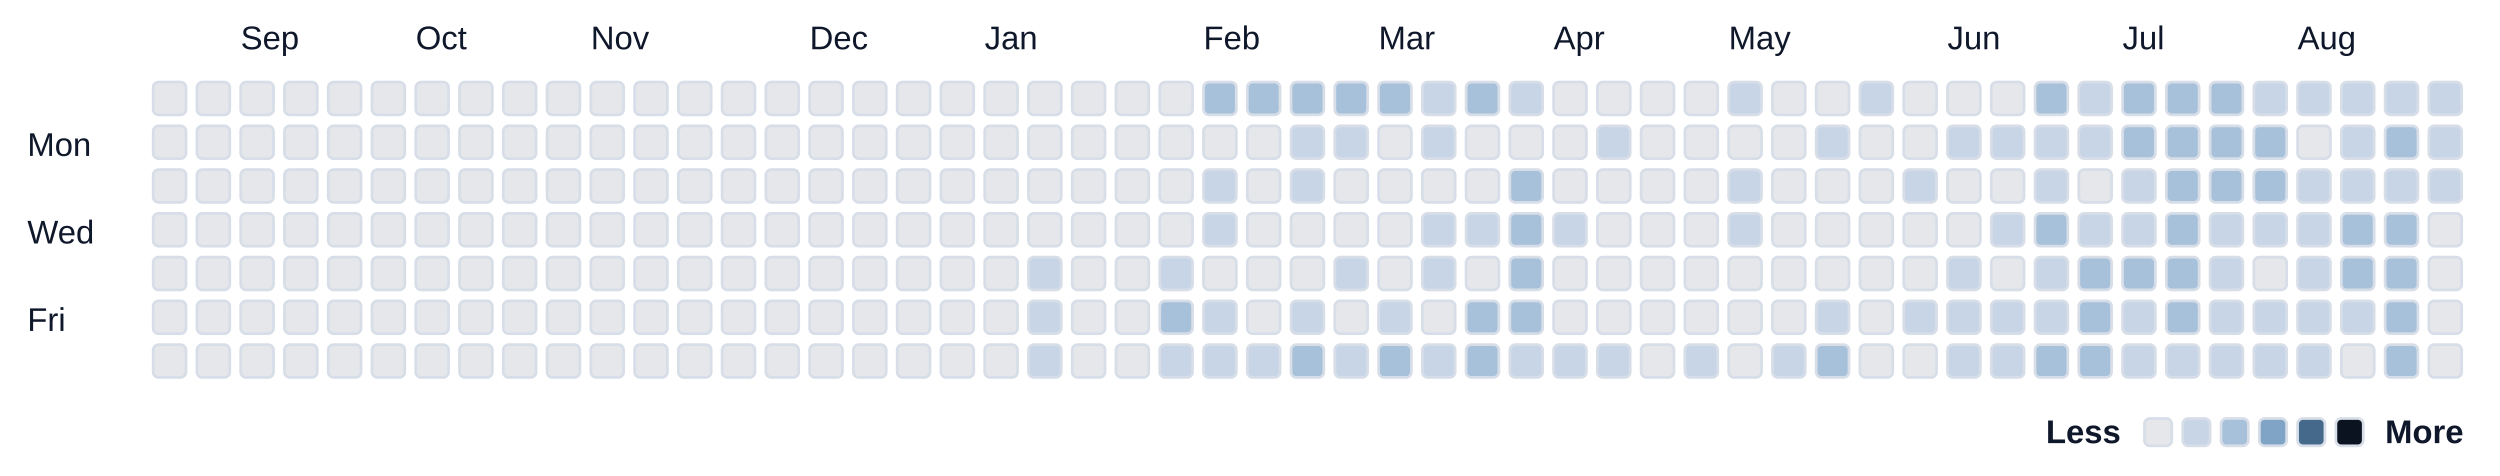
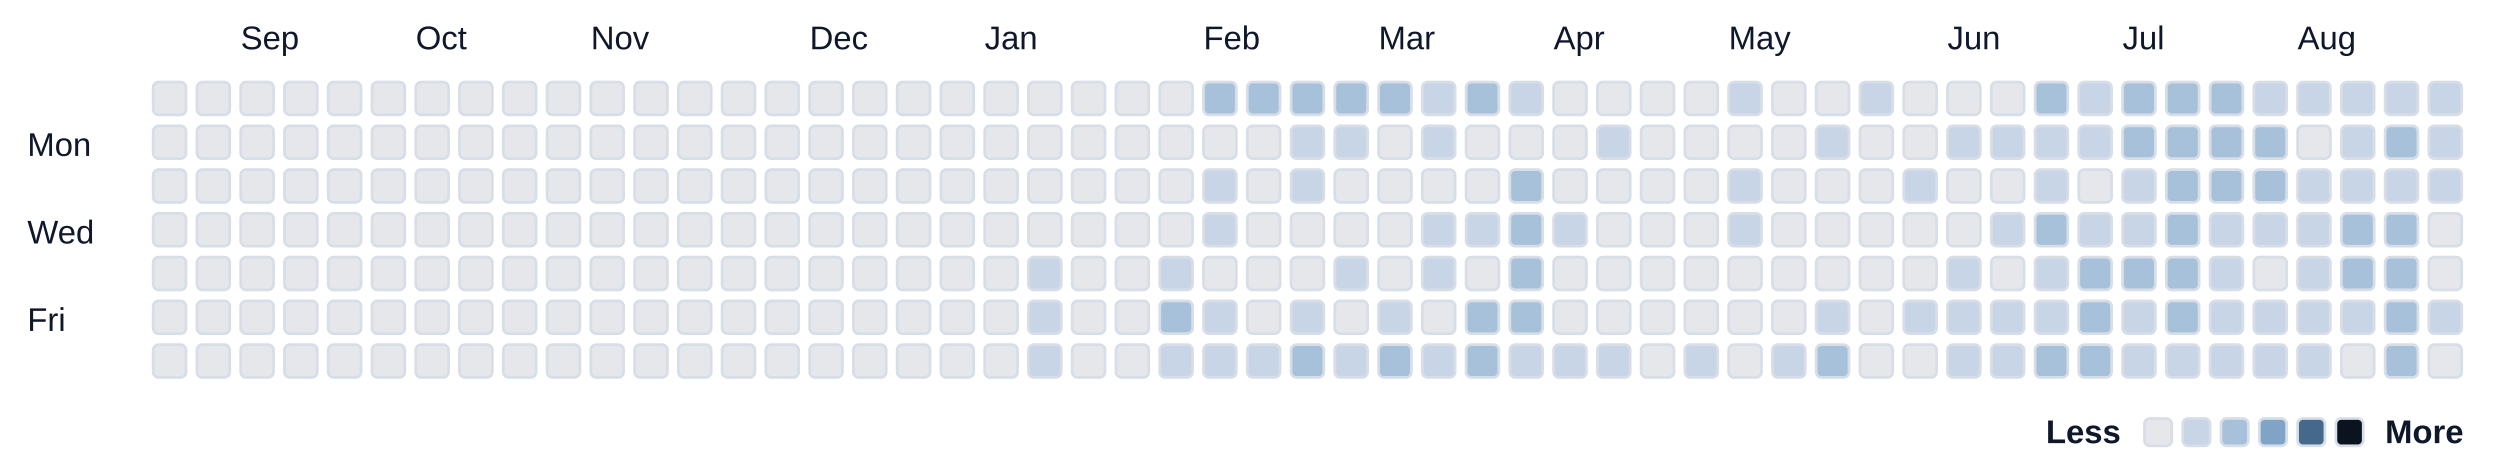
<svg xmlns="http://www.w3.org/2000/svg" baseProfile="tiny" height="174" version="1.2" width="914">
  <defs />
  <text fill="#0F172A" font-family="Segoe UI, Arial, sans-serif" font-size="12px" x="88" y="18">Sep</text>
  <text fill="#0F172A" font-family="Segoe UI, Arial, sans-serif" font-size="12px" x="152" y="18">Oct</text>
  <text fill="#0F172A" font-family="Segoe UI, Arial, sans-serif" font-size="12px" x="216" y="18">Nov</text>
  <text fill="#0F172A" font-family="Segoe UI, Arial, sans-serif" font-size="12px" x="296" y="18">Dec</text>
  <text fill="#0F172A" font-family="Segoe UI, Arial, sans-serif" font-size="12px" x="360" y="18">Jan</text>
  <text fill="#0F172A" font-family="Segoe UI, Arial, sans-serif" font-size="12px" x="440" y="18">Feb</text>
  <text fill="#0F172A" font-family="Segoe UI, Arial, sans-serif" font-size="12px" x="504" y="18">Mar</text>
  <text fill="#0F172A" font-family="Segoe UI, Arial, sans-serif" font-size="12px" x="568" y="18">Apr</text>
  <text fill="#0F172A" font-family="Segoe UI, Arial, sans-serif" font-size="12px" x="632" y="18">May</text>
  <text fill="#0F172A" font-family="Segoe UI, Arial, sans-serif" font-size="12px" x="712" y="18">Jun</text>
  <text fill="#0F172A" font-family="Segoe UI, Arial, sans-serif" font-size="12px" x="776" y="18">Jul</text>
  <text fill="#0F172A" font-family="Segoe UI, Arial, sans-serif" font-size="12px" x="840" y="18">Aug</text>
  <text fill="#0F172A" font-family="Segoe UI, Arial, sans-serif" font-size="12px" x="10" y="57">Mon</text>
  <text fill="#0F172A" font-family="Segoe UI, Arial, sans-serif" font-size="12px" x="10" y="89">Wed</text>
  <text fill="#0F172A" font-family="Segoe UI, Arial, sans-serif" font-size="12px" x="10" y="121">Fri</text>
  <rect fill="#E5E7EB" height="12" rx="2" ry="2" stroke="#D7DEE8" stroke-width="1" width="12" x="56" y="30" />
  <rect fill="#E5E7EB" height="12" rx="2" ry="2" stroke="#D7DEE8" stroke-width="1" width="12" x="56" y="46" />
  <rect fill="#E5E7EB" height="12" rx="2" ry="2" stroke="#D7DEE8" stroke-width="1" width="12" x="56" y="62" />
  <rect fill="#E5E7EB" height="12" rx="2" ry="2" stroke="#D7DEE8" stroke-width="1" width="12" x="56" y="78" />
  <rect fill="#E5E7EB" height="12" rx="2" ry="2" stroke="#D7DEE8" stroke-width="1" width="12" x="56" y="94" />
  <rect fill="#E5E7EB" height="12" rx="2" ry="2" stroke="#D7DEE8" stroke-width="1" width="12" x="56" y="110" />
  <rect fill="#E5E7EB" height="12" rx="2" ry="2" stroke="#D7DEE8" stroke-width="1" width="12" x="56" y="126" />
  <rect fill="#E5E7EB" height="12" rx="2" ry="2" stroke="#D7DEE8" stroke-width="1" width="12" x="72" y="30" />
  <rect fill="#E5E7EB" height="12" rx="2" ry="2" stroke="#D7DEE8" stroke-width="1" width="12" x="72" y="46" />
  <rect fill="#E5E7EB" height="12" rx="2" ry="2" stroke="#D7DEE8" stroke-width="1" width="12" x="72" y="62" />
  <rect fill="#E5E7EB" height="12" rx="2" ry="2" stroke="#D7DEE8" stroke-width="1" width="12" x="72" y="78" />
  <rect fill="#E5E7EB" height="12" rx="2" ry="2" stroke="#D7DEE8" stroke-width="1" width="12" x="72" y="94" />
  <rect fill="#E5E7EB" height="12" rx="2" ry="2" stroke="#D7DEE8" stroke-width="1" width="12" x="72" y="110" />
  <rect fill="#E5E7EB" height="12" rx="2" ry="2" stroke="#D7DEE8" stroke-width="1" width="12" x="72" y="126" />
  <rect fill="#E5E7EB" height="12" rx="2" ry="2" stroke="#D7DEE8" stroke-width="1" width="12" x="88" y="30" />
  <rect fill="#E5E7EB" height="12" rx="2" ry="2" stroke="#D7DEE8" stroke-width="1" width="12" x="88" y="46" />
  <rect fill="#E5E7EB" height="12" rx="2" ry="2" stroke="#D7DEE8" stroke-width="1" width="12" x="88" y="62" />
  <rect fill="#E5E7EB" height="12" rx="2" ry="2" stroke="#D7DEE8" stroke-width="1" width="12" x="88" y="78" />
  <rect fill="#E5E7EB" height="12" rx="2" ry="2" stroke="#D7DEE8" stroke-width="1" width="12" x="88" y="94" />
  <rect fill="#E5E7EB" height="12" rx="2" ry="2" stroke="#D7DEE8" stroke-width="1" width="12" x="88" y="110" />
  <rect fill="#E5E7EB" height="12" rx="2" ry="2" stroke="#D7DEE8" stroke-width="1" width="12" x="88" y="126" />
  <rect fill="#E5E7EB" height="12" rx="2" ry="2" stroke="#D7DEE8" stroke-width="1" width="12" x="104" y="30" />
  <rect fill="#E5E7EB" height="12" rx="2" ry="2" stroke="#D7DEE8" stroke-width="1" width="12" x="104" y="46" />
  <rect fill="#E5E7EB" height="12" rx="2" ry="2" stroke="#D7DEE8" stroke-width="1" width="12" x="104" y="62" />
  <rect fill="#E5E7EB" height="12" rx="2" ry="2" stroke="#D7DEE8" stroke-width="1" width="12" x="104" y="78" />
  <rect fill="#E5E7EB" height="12" rx="2" ry="2" stroke="#D7DEE8" stroke-width="1" width="12" x="104" y="94" />
  <rect fill="#E5E7EB" height="12" rx="2" ry="2" stroke="#D7DEE8" stroke-width="1" width="12" x="104" y="110" />
  <rect fill="#E5E7EB" height="12" rx="2" ry="2" stroke="#D7DEE8" stroke-width="1" width="12" x="104" y="126" />
  <rect fill="#E5E7EB" height="12" rx="2" ry="2" stroke="#D7DEE8" stroke-width="1" width="12" x="120" y="30" />
  <rect fill="#E5E7EB" height="12" rx="2" ry="2" stroke="#D7DEE8" stroke-width="1" width="12" x="120" y="46" />
  <rect fill="#E5E7EB" height="12" rx="2" ry="2" stroke="#D7DEE8" stroke-width="1" width="12" x="120" y="62" />
  <rect fill="#E5E7EB" height="12" rx="2" ry="2" stroke="#D7DEE8" stroke-width="1" width="12" x="120" y="78" />
  <rect fill="#E5E7EB" height="12" rx="2" ry="2" stroke="#D7DEE8" stroke-width="1" width="12" x="120" y="94" />
  <rect fill="#E5E7EB" height="12" rx="2" ry="2" stroke="#D7DEE8" stroke-width="1" width="12" x="120" y="110" />
  <rect fill="#E5E7EB" height="12" rx="2" ry="2" stroke="#D7DEE8" stroke-width="1" width="12" x="120" y="126" />
  <rect fill="#E5E7EB" height="12" rx="2" ry="2" stroke="#D7DEE8" stroke-width="1" width="12" x="136" y="30" />
  <rect fill="#E5E7EB" height="12" rx="2" ry="2" stroke="#D7DEE8" stroke-width="1" width="12" x="136" y="46" />
  <rect fill="#E5E7EB" height="12" rx="2" ry="2" stroke="#D7DEE8" stroke-width="1" width="12" x="136" y="62" />
  <rect fill="#E5E7EB" height="12" rx="2" ry="2" stroke="#D7DEE8" stroke-width="1" width="12" x="136" y="78" />
  <rect fill="#E5E7EB" height="12" rx="2" ry="2" stroke="#D7DEE8" stroke-width="1" width="12" x="136" y="94" />
  <rect fill="#E5E7EB" height="12" rx="2" ry="2" stroke="#D7DEE8" stroke-width="1" width="12" x="136" y="110" />
  <rect fill="#E5E7EB" height="12" rx="2" ry="2" stroke="#D7DEE8" stroke-width="1" width="12" x="136" y="126" />
  <rect fill="#E5E7EB" height="12" rx="2" ry="2" stroke="#D7DEE8" stroke-width="1" width="12" x="152" y="30" />
  <rect fill="#E5E7EB" height="12" rx="2" ry="2" stroke="#D7DEE8" stroke-width="1" width="12" x="152" y="46" />
  <rect fill="#E5E7EB" height="12" rx="2" ry="2" stroke="#D7DEE8" stroke-width="1" width="12" x="152" y="62" />
  <rect fill="#E5E7EB" height="12" rx="2" ry="2" stroke="#D7DEE8" stroke-width="1" width="12" x="152" y="78" />
  <rect fill="#E5E7EB" height="12" rx="2" ry="2" stroke="#D7DEE8" stroke-width="1" width="12" x="152" y="94" />
  <rect fill="#E5E7EB" height="12" rx="2" ry="2" stroke="#D7DEE8" stroke-width="1" width="12" x="152" y="110" />
  <rect fill="#E5E7EB" height="12" rx="2" ry="2" stroke="#D7DEE8" stroke-width="1" width="12" x="152" y="126" />
  <rect fill="#E5E7EB" height="12" rx="2" ry="2" stroke="#D7DEE8" stroke-width="1" width="12" x="168" y="30" />
  <rect fill="#E5E7EB" height="12" rx="2" ry="2" stroke="#D7DEE8" stroke-width="1" width="12" x="168" y="46" />
  <rect fill="#E5E7EB" height="12" rx="2" ry="2" stroke="#D7DEE8" stroke-width="1" width="12" x="168" y="62" />
  <rect fill="#E5E7EB" height="12" rx="2" ry="2" stroke="#D7DEE8" stroke-width="1" width="12" x="168" y="78" />
  <rect fill="#E5E7EB" height="12" rx="2" ry="2" stroke="#D7DEE8" stroke-width="1" width="12" x="168" y="94" />
  <rect fill="#E5E7EB" height="12" rx="2" ry="2" stroke="#D7DEE8" stroke-width="1" width="12" x="168" y="110" />
  <rect fill="#E5E7EB" height="12" rx="2" ry="2" stroke="#D7DEE8" stroke-width="1" width="12" x="168" y="126" />
  <rect fill="#E5E7EB" height="12" rx="2" ry="2" stroke="#D7DEE8" stroke-width="1" width="12" x="184" y="30" />
  <rect fill="#E5E7EB" height="12" rx="2" ry="2" stroke="#D7DEE8" stroke-width="1" width="12" x="184" y="46" />
  <rect fill="#E5E7EB" height="12" rx="2" ry="2" stroke="#D7DEE8" stroke-width="1" width="12" x="184" y="62" />
  <rect fill="#E5E7EB" height="12" rx="2" ry="2" stroke="#D7DEE8" stroke-width="1" width="12" x="184" y="78" />
  <rect fill="#E5E7EB" height="12" rx="2" ry="2" stroke="#D7DEE8" stroke-width="1" width="12" x="184" y="94" />
  <rect fill="#E5E7EB" height="12" rx="2" ry="2" stroke="#D7DEE8" stroke-width="1" width="12" x="184" y="110" />
  <rect fill="#E5E7EB" height="12" rx="2" ry="2" stroke="#D7DEE8" stroke-width="1" width="12" x="184" y="126" />
  <rect fill="#E5E7EB" height="12" rx="2" ry="2" stroke="#D7DEE8" stroke-width="1" width="12" x="200" y="30" />
  <rect fill="#E5E7EB" height="12" rx="2" ry="2" stroke="#D7DEE8" stroke-width="1" width="12" x="200" y="46" />
  <rect fill="#E5E7EB" height="12" rx="2" ry="2" stroke="#D7DEE8" stroke-width="1" width="12" x="200" y="62" />
  <rect fill="#E5E7EB" height="12" rx="2" ry="2" stroke="#D7DEE8" stroke-width="1" width="12" x="200" y="78" />
  <rect fill="#E5E7EB" height="12" rx="2" ry="2" stroke="#D7DEE8" stroke-width="1" width="12" x="200" y="94" />
  <rect fill="#E5E7EB" height="12" rx="2" ry="2" stroke="#D7DEE8" stroke-width="1" width="12" x="200" y="110" />
  <rect fill="#E5E7EB" height="12" rx="2" ry="2" stroke="#D7DEE8" stroke-width="1" width="12" x="200" y="126" />
  <rect fill="#E5E7EB" height="12" rx="2" ry="2" stroke="#D7DEE8" stroke-width="1" width="12" x="216" y="30" />
  <rect fill="#E5E7EB" height="12" rx="2" ry="2" stroke="#D7DEE8" stroke-width="1" width="12" x="216" y="46" />
  <rect fill="#E5E7EB" height="12" rx="2" ry="2" stroke="#D7DEE8" stroke-width="1" width="12" x="216" y="62" />
  <rect fill="#E5E7EB" height="12" rx="2" ry="2" stroke="#D7DEE8" stroke-width="1" width="12" x="216" y="78" />
  <rect fill="#E5E7EB" height="12" rx="2" ry="2" stroke="#D7DEE8" stroke-width="1" width="12" x="216" y="94" />
  <rect fill="#E5E7EB" height="12" rx="2" ry="2" stroke="#D7DEE8" stroke-width="1" width="12" x="216" y="110" />
  <rect fill="#E5E7EB" height="12" rx="2" ry="2" stroke="#D7DEE8" stroke-width="1" width="12" x="216" y="126" />
  <rect fill="#E5E7EB" height="12" rx="2" ry="2" stroke="#D7DEE8" stroke-width="1" width="12" x="232" y="30" />
  <rect fill="#E5E7EB" height="12" rx="2" ry="2" stroke="#D7DEE8" stroke-width="1" width="12" x="232" y="46" />
  <rect fill="#E5E7EB" height="12" rx="2" ry="2" stroke="#D7DEE8" stroke-width="1" width="12" x="232" y="62" />
  <rect fill="#E5E7EB" height="12" rx="2" ry="2" stroke="#D7DEE8" stroke-width="1" width="12" x="232" y="78" />
  <rect fill="#E5E7EB" height="12" rx="2" ry="2" stroke="#D7DEE8" stroke-width="1" width="12" x="232" y="94" />
  <rect fill="#E5E7EB" height="12" rx="2" ry="2" stroke="#D7DEE8" stroke-width="1" width="12" x="232" y="110" />
  <rect fill="#E5E7EB" height="12" rx="2" ry="2" stroke="#D7DEE8" stroke-width="1" width="12" x="232" y="126" />
  <rect fill="#E5E7EB" height="12" rx="2" ry="2" stroke="#D7DEE8" stroke-width="1" width="12" x="248" y="30" />
  <rect fill="#E5E7EB" height="12" rx="2" ry="2" stroke="#D7DEE8" stroke-width="1" width="12" x="248" y="46" />
  <rect fill="#E5E7EB" height="12" rx="2" ry="2" stroke="#D7DEE8" stroke-width="1" width="12" x="248" y="62" />
  <rect fill="#E5E7EB" height="12" rx="2" ry="2" stroke="#D7DEE8" stroke-width="1" width="12" x="248" y="78" />
  <rect fill="#E5E7EB" height="12" rx="2" ry="2" stroke="#D7DEE8" stroke-width="1" width="12" x="248" y="94" />
  <rect fill="#E5E7EB" height="12" rx="2" ry="2" stroke="#D7DEE8" stroke-width="1" width="12" x="248" y="110" />
  <rect fill="#E5E7EB" height="12" rx="2" ry="2" stroke="#D7DEE8" stroke-width="1" width="12" x="248" y="126" />
  <rect fill="#E5E7EB" height="12" rx="2" ry="2" stroke="#D7DEE8" stroke-width="1" width="12" x="264" y="30" />
  <rect fill="#E5E7EB" height="12" rx="2" ry="2" stroke="#D7DEE8" stroke-width="1" width="12" x="264" y="46" />
  <rect fill="#E5E7EB" height="12" rx="2" ry="2" stroke="#D7DEE8" stroke-width="1" width="12" x="264" y="62" />
  <rect fill="#E5E7EB" height="12" rx="2" ry="2" stroke="#D7DEE8" stroke-width="1" width="12" x="264" y="78" />
  <rect fill="#E5E7EB" height="12" rx="2" ry="2" stroke="#D7DEE8" stroke-width="1" width="12" x="264" y="94" />
  <rect fill="#E5E7EB" height="12" rx="2" ry="2" stroke="#D7DEE8" stroke-width="1" width="12" x="264" y="110" />
  <rect fill="#E5E7EB" height="12" rx="2" ry="2" stroke="#D7DEE8" stroke-width="1" width="12" x="264" y="126" />
  <rect fill="#E5E7EB" height="12" rx="2" ry="2" stroke="#D7DEE8" stroke-width="1" width="12" x="280" y="30" />
  <rect fill="#E5E7EB" height="12" rx="2" ry="2" stroke="#D7DEE8" stroke-width="1" width="12" x="280" y="46" />
  <rect fill="#E5E7EB" height="12" rx="2" ry="2" stroke="#D7DEE8" stroke-width="1" width="12" x="280" y="62" />
  <rect fill="#E5E7EB" height="12" rx="2" ry="2" stroke="#D7DEE8" stroke-width="1" width="12" x="280" y="78" />
  <rect fill="#E5E7EB" height="12" rx="2" ry="2" stroke="#D7DEE8" stroke-width="1" width="12" x="280" y="94" />
  <rect fill="#E5E7EB" height="12" rx="2" ry="2" stroke="#D7DEE8" stroke-width="1" width="12" x="280" y="110" />
  <rect fill="#E5E7EB" height="12" rx="2" ry="2" stroke="#D7DEE8" stroke-width="1" width="12" x="280" y="126" />
  <rect fill="#E5E7EB" height="12" rx="2" ry="2" stroke="#D7DEE8" stroke-width="1" width="12" x="296" y="30" />
  <rect fill="#E5E7EB" height="12" rx="2" ry="2" stroke="#D7DEE8" stroke-width="1" width="12" x="296" y="46" />
  <rect fill="#E5E7EB" height="12" rx="2" ry="2" stroke="#D7DEE8" stroke-width="1" width="12" x="296" y="62" />
  <rect fill="#E5E7EB" height="12" rx="2" ry="2" stroke="#D7DEE8" stroke-width="1" width="12" x="296" y="78" />
  <rect fill="#E5E7EB" height="12" rx="2" ry="2" stroke="#D7DEE8" stroke-width="1" width="12" x="296" y="94" />
  <rect fill="#E5E7EB" height="12" rx="2" ry="2" stroke="#D7DEE8" stroke-width="1" width="12" x="296" y="110" />
  <rect fill="#E5E7EB" height="12" rx="2" ry="2" stroke="#D7DEE8" stroke-width="1" width="12" x="296" y="126" />
  <rect fill="#E5E7EB" height="12" rx="2" ry="2" stroke="#D7DEE8" stroke-width="1" width="12" x="312" y="30" />
  <rect fill="#E5E7EB" height="12" rx="2" ry="2" stroke="#D7DEE8" stroke-width="1" width="12" x="312" y="46" />
  <rect fill="#E5E7EB" height="12" rx="2" ry="2" stroke="#D7DEE8" stroke-width="1" width="12" x="312" y="62" />
  <rect fill="#E5E7EB" height="12" rx="2" ry="2" stroke="#D7DEE8" stroke-width="1" width="12" x="312" y="78" />
  <rect fill="#E5E7EB" height="12" rx="2" ry="2" stroke="#D7DEE8" stroke-width="1" width="12" x="312" y="94" />
  <rect fill="#E5E7EB" height="12" rx="2" ry="2" stroke="#D7DEE8" stroke-width="1" width="12" x="312" y="110" />
  <rect fill="#E5E7EB" height="12" rx="2" ry="2" stroke="#D7DEE8" stroke-width="1" width="12" x="312" y="126" />
  <rect fill="#E5E7EB" height="12" rx="2" ry="2" stroke="#D7DEE8" stroke-width="1" width="12" x="328" y="30" />
  <rect fill="#E5E7EB" height="12" rx="2" ry="2" stroke="#D7DEE8" stroke-width="1" width="12" x="328" y="46" />
  <rect fill="#E5E7EB" height="12" rx="2" ry="2" stroke="#D7DEE8" stroke-width="1" width="12" x="328" y="62" />
  <rect fill="#E5E7EB" height="12" rx="2" ry="2" stroke="#D7DEE8" stroke-width="1" width="12" x="328" y="78" />
  <rect fill="#E5E7EB" height="12" rx="2" ry="2" stroke="#D7DEE8" stroke-width="1" width="12" x="328" y="94" />
  <rect fill="#E5E7EB" height="12" rx="2" ry="2" stroke="#D7DEE8" stroke-width="1" width="12" x="328" y="110" />
  <rect fill="#E5E7EB" height="12" rx="2" ry="2" stroke="#D7DEE8" stroke-width="1" width="12" x="328" y="126" />
  <rect fill="#E5E7EB" height="12" rx="2" ry="2" stroke="#D7DEE8" stroke-width="1" width="12" x="344" y="30" />
  <rect fill="#E5E7EB" height="12" rx="2" ry="2" stroke="#D7DEE8" stroke-width="1" width="12" x="344" y="46" />
  <rect fill="#E5E7EB" height="12" rx="2" ry="2" stroke="#D7DEE8" stroke-width="1" width="12" x="344" y="62" />
  <rect fill="#E5E7EB" height="12" rx="2" ry="2" stroke="#D7DEE8" stroke-width="1" width="12" x="344" y="78" />
  <rect fill="#E5E7EB" height="12" rx="2" ry="2" stroke="#D7DEE8" stroke-width="1" width="12" x="344" y="94" />
  <rect fill="#E5E7EB" height="12" rx="2" ry="2" stroke="#D7DEE8" stroke-width="1" width="12" x="344" y="110" />
  <rect fill="#E5E7EB" height="12" rx="2" ry="2" stroke="#D7DEE8" stroke-width="1" width="12" x="344" y="126" />
  <rect fill="#E5E7EB" height="12" rx="2" ry="2" stroke="#D7DEE8" stroke-width="1" width="12" x="360" y="30" />
  <rect fill="#E5E7EB" height="12" rx="2" ry="2" stroke="#D7DEE8" stroke-width="1" width="12" x="360" y="46" />
  <rect fill="#E5E7EB" height="12" rx="2" ry="2" stroke="#D7DEE8" stroke-width="1" width="12" x="360" y="62" />
  <rect fill="#E5E7EB" height="12" rx="2" ry="2" stroke="#D7DEE8" stroke-width="1" width="12" x="360" y="78" />
  <rect fill="#E5E7EB" height="12" rx="2" ry="2" stroke="#D7DEE8" stroke-width="1" width="12" x="360" y="94" />
  <rect fill="#E5E7EB" height="12" rx="2" ry="2" stroke="#D7DEE8" stroke-width="1" width="12" x="360" y="110" />
  <rect fill="#E5E7EB" height="12" rx="2" ry="2" stroke="#D7DEE8" stroke-width="1" width="12" x="360" y="126" />
  <rect fill="#E5E7EB" height="12" rx="2" ry="2" stroke="#D7DEE8" stroke-width="1" width="12" x="376" y="30" />
  <rect fill="#E5E7EB" height="12" rx="2" ry="2" stroke="#D7DEE8" stroke-width="1" width="12" x="376" y="46" />
  <rect fill="#E5E7EB" height="12" rx="2" ry="2" stroke="#D7DEE8" stroke-width="1" width="12" x="376" y="62" />
  <rect fill="#E5E7EB" height="12" rx="2" ry="2" stroke="#D7DEE8" stroke-width="1" width="12" x="376" y="78" />
  <rect fill="#C8D5E6" height="12" rx="2" ry="2" stroke="#D7DEE8" stroke-width="1" width="12" x="376" y="94" />
  <rect fill="#C8D5E6" height="12" rx="2" ry="2" stroke="#D7DEE8" stroke-width="1" width="12" x="376" y="110" />
  <rect fill="#C8D5E6" height="12" rx="2" ry="2" stroke="#D7DEE8" stroke-width="1" width="12" x="376" y="126" />
  <rect fill="#E5E7EB" height="12" rx="2" ry="2" stroke="#D7DEE8" stroke-width="1" width="12" x="392" y="30" />
  <rect fill="#E5E7EB" height="12" rx="2" ry="2" stroke="#D7DEE8" stroke-width="1" width="12" x="392" y="46" />
  <rect fill="#E5E7EB" height="12" rx="2" ry="2" stroke="#D7DEE8" stroke-width="1" width="12" x="392" y="62" />
  <rect fill="#E5E7EB" height="12" rx="2" ry="2" stroke="#D7DEE8" stroke-width="1" width="12" x="392" y="78" />
  <rect fill="#E5E7EB" height="12" rx="2" ry="2" stroke="#D7DEE8" stroke-width="1" width="12" x="392" y="94" />
  <rect fill="#E5E7EB" height="12" rx="2" ry="2" stroke="#D7DEE8" stroke-width="1" width="12" x="392" y="110" />
  <rect fill="#E5E7EB" height="12" rx="2" ry="2" stroke="#D7DEE8" stroke-width="1" width="12" x="392" y="126" />
  <rect fill="#E5E7EB" height="12" rx="2" ry="2" stroke="#D7DEE8" stroke-width="1" width="12" x="408" y="30" />
  <rect fill="#E5E7EB" height="12" rx="2" ry="2" stroke="#D7DEE8" stroke-width="1" width="12" x="408" y="46" />
  <rect fill="#E5E7EB" height="12" rx="2" ry="2" stroke="#D7DEE8" stroke-width="1" width="12" x="408" y="62" />
  <rect fill="#E5E7EB" height="12" rx="2" ry="2" stroke="#D7DEE8" stroke-width="1" width="12" x="408" y="78" />
  <rect fill="#E5E7EB" height="12" rx="2" ry="2" stroke="#D7DEE8" stroke-width="1" width="12" x="408" y="94" />
  <rect fill="#E5E7EB" height="12" rx="2" ry="2" stroke="#D7DEE8" stroke-width="1" width="12" x="408" y="110" />
  <rect fill="#E5E7EB" height="12" rx="2" ry="2" stroke="#D7DEE8" stroke-width="1" width="12" x="408" y="126" />
  <rect fill="#E5E7EB" height="12" rx="2" ry="2" stroke="#D7DEE8" stroke-width="1" width="12" x="424" y="30" />
  <rect fill="#E5E7EB" height="12" rx="2" ry="2" stroke="#D7DEE8" stroke-width="1" width="12" x="424" y="46" />
  <rect fill="#E5E7EB" height="12" rx="2" ry="2" stroke="#D7DEE8" stroke-width="1" width="12" x="424" y="62" />
  <rect fill="#E5E7EB" height="12" rx="2" ry="2" stroke="#D7DEE8" stroke-width="1" width="12" x="424" y="78" />
  <rect fill="#C8D5E6" height="12" rx="2" ry="2" stroke="#D7DEE8" stroke-width="1" width="12" x="424" y="94" />
  <rect fill="#A8C1DA" height="12" rx="2" ry="2" stroke="#D7DEE8" stroke-width="1" width="12" x="424" y="110" />
  <rect fill="#C8D5E6" height="12" rx="2" ry="2" stroke="#D7DEE8" stroke-width="1" width="12" x="424" y="126" />
  <rect fill="#A8C1DA" height="12" rx="2" ry="2" stroke="#D7DEE8" stroke-width="1" width="12" x="440" y="30" />
  <rect fill="#E5E7EB" height="12" rx="2" ry="2" stroke="#D7DEE8" stroke-width="1" width="12" x="440" y="46" />
  <rect fill="#C8D5E6" height="12" rx="2" ry="2" stroke="#D7DEE8" stroke-width="1" width="12" x="440" y="62" />
  <rect fill="#C8D5E6" height="12" rx="2" ry="2" stroke="#D7DEE8" stroke-width="1" width="12" x="440" y="78" />
  <rect fill="#E5E7EB" height="12" rx="2" ry="2" stroke="#D7DEE8" stroke-width="1" width="12" x="440" y="94" />
  <rect fill="#C8D5E6" height="12" rx="2" ry="2" stroke="#D7DEE8" stroke-width="1" width="12" x="440" y="110" />
  <rect fill="#C8D5E6" height="12" rx="2" ry="2" stroke="#D7DEE8" stroke-width="1" width="12" x="440" y="126" />
  <rect fill="#A8C1DA" height="12" rx="2" ry="2" stroke="#D7DEE8" stroke-width="1" width="12" x="456" y="30" />
  <rect fill="#E5E7EB" height="12" rx="2" ry="2" stroke="#D7DEE8" stroke-width="1" width="12" x="456" y="46" />
  <rect fill="#E5E7EB" height="12" rx="2" ry="2" stroke="#D7DEE8" stroke-width="1" width="12" x="456" y="62" />
  <rect fill="#E5E7EB" height="12" rx="2" ry="2" stroke="#D7DEE8" stroke-width="1" width="12" x="456" y="78" />
  <rect fill="#E5E7EB" height="12" rx="2" ry="2" stroke="#D7DEE8" stroke-width="1" width="12" x="456" y="94" />
  <rect fill="#E5E7EB" height="12" rx="2" ry="2" stroke="#D7DEE8" stroke-width="1" width="12" x="456" y="110" />
  <rect fill="#C8D5E6" height="12" rx="2" ry="2" stroke="#D7DEE8" stroke-width="1" width="12" x="456" y="126" />
  <rect fill="#A8C1DA" height="12" rx="2" ry="2" stroke="#D7DEE8" stroke-width="1" width="12" x="472" y="30" />
  <rect fill="#C8D5E6" height="12" rx="2" ry="2" stroke="#D7DEE8" stroke-width="1" width="12" x="472" y="46" />
  <rect fill="#C8D5E6" height="12" rx="2" ry="2" stroke="#D7DEE8" stroke-width="1" width="12" x="472" y="62" />
  <rect fill="#E5E7EB" height="12" rx="2" ry="2" stroke="#D7DEE8" stroke-width="1" width="12" x="472" y="78" />
  <rect fill="#E5E7EB" height="12" rx="2" ry="2" stroke="#D7DEE8" stroke-width="1" width="12" x="472" y="94" />
  <rect fill="#C8D5E6" height="12" rx="2" ry="2" stroke="#D7DEE8" stroke-width="1" width="12" x="472" y="110" />
  <rect fill="#A8C1DA" height="12" rx="2" ry="2" stroke="#D7DEE8" stroke-width="1" width="12" x="472" y="126" />
  <rect fill="#A8C1DA" height="12" rx="2" ry="2" stroke="#D7DEE8" stroke-width="1" width="12" x="488" y="30" />
  <rect fill="#C8D5E6" height="12" rx="2" ry="2" stroke="#D7DEE8" stroke-width="1" width="12" x="488" y="46" />
  <rect fill="#E5E7EB" height="12" rx="2" ry="2" stroke="#D7DEE8" stroke-width="1" width="12" x="488" y="62" />
  <rect fill="#E5E7EB" height="12" rx="2" ry="2" stroke="#D7DEE8" stroke-width="1" width="12" x="488" y="78" />
  <rect fill="#C8D5E6" height="12" rx="2" ry="2" stroke="#D7DEE8" stroke-width="1" width="12" x="488" y="94" />
  <rect fill="#E5E7EB" height="12" rx="2" ry="2" stroke="#D7DEE8" stroke-width="1" width="12" x="488" y="110" />
  <rect fill="#C8D5E6" height="12" rx="2" ry="2" stroke="#D7DEE8" stroke-width="1" width="12" x="488" y="126" />
  <rect fill="#A8C1DA" height="12" rx="2" ry="2" stroke="#D7DEE8" stroke-width="1" width="12" x="504" y="30" />
  <rect fill="#E5E7EB" height="12" rx="2" ry="2" stroke="#D7DEE8" stroke-width="1" width="12" x="504" y="46" />
  <rect fill="#E5E7EB" height="12" rx="2" ry="2" stroke="#D7DEE8" stroke-width="1" width="12" x="504" y="62" />
  <rect fill="#E5E7EB" height="12" rx="2" ry="2" stroke="#D7DEE8" stroke-width="1" width="12" x="504" y="78" />
  <rect fill="#E5E7EB" height="12" rx="2" ry="2" stroke="#D7DEE8" stroke-width="1" width="12" x="504" y="94" />
  <rect fill="#C8D5E6" height="12" rx="2" ry="2" stroke="#D7DEE8" stroke-width="1" width="12" x="504" y="110" />
  <rect fill="#A8C1DA" height="12" rx="2" ry="2" stroke="#D7DEE8" stroke-width="1" width="12" x="504" y="126" />
  <rect fill="#C8D5E6" height="12" rx="2" ry="2" stroke="#D7DEE8" stroke-width="1" width="12" x="520" y="30" />
  <rect fill="#C8D5E6" height="12" rx="2" ry="2" stroke="#D7DEE8" stroke-width="1" width="12" x="520" y="46" />
  <rect fill="#E5E7EB" height="12" rx="2" ry="2" stroke="#D7DEE8" stroke-width="1" width="12" x="520" y="62" />
  <rect fill="#C8D5E6" height="12" rx="2" ry="2" stroke="#D7DEE8" stroke-width="1" width="12" x="520" y="78" />
  <rect fill="#C8D5E6" height="12" rx="2" ry="2" stroke="#D7DEE8" stroke-width="1" width="12" x="520" y="94" />
  <rect fill="#E5E7EB" height="12" rx="2" ry="2" stroke="#D7DEE8" stroke-width="1" width="12" x="520" y="110" />
  <rect fill="#C8D5E6" height="12" rx="2" ry="2" stroke="#D7DEE8" stroke-width="1" width="12" x="520" y="126" />
  <rect fill="#A8C1DA" height="12" rx="2" ry="2" stroke="#D7DEE8" stroke-width="1" width="12" x="536" y="30" />
  <rect fill="#E5E7EB" height="12" rx="2" ry="2" stroke="#D7DEE8" stroke-width="1" width="12" x="536" y="46" />
  <rect fill="#E5E7EB" height="12" rx="2" ry="2" stroke="#D7DEE8" stroke-width="1" width="12" x="536" y="62" />
  <rect fill="#C8D5E6" height="12" rx="2" ry="2" stroke="#D7DEE8" stroke-width="1" width="12" x="536" y="78" />
  <rect fill="#E5E7EB" height="12" rx="2" ry="2" stroke="#D7DEE8" stroke-width="1" width="12" x="536" y="94" />
  <rect fill="#A8C1DA" height="12" rx="2" ry="2" stroke="#D7DEE8" stroke-width="1" width="12" x="536" y="110" />
  <rect fill="#A8C1DA" height="12" rx="2" ry="2" stroke="#D7DEE8" stroke-width="1" width="12" x="536" y="126" />
  <rect fill="#C8D5E6" height="12" rx="2" ry="2" stroke="#D7DEE8" stroke-width="1" width="12" x="552" y="30" />
  <rect fill="#E5E7EB" height="12" rx="2" ry="2" stroke="#D7DEE8" stroke-width="1" width="12" x="552" y="46" />
  <rect fill="#A8C1DA" height="12" rx="2" ry="2" stroke="#D7DEE8" stroke-width="1" width="12" x="552" y="62" />
  <rect fill="#A8C1DA" height="12" rx="2" ry="2" stroke="#D7DEE8" stroke-width="1" width="12" x="552" y="78" />
  <rect fill="#A8C1DA" height="12" rx="2" ry="2" stroke="#D7DEE8" stroke-width="1" width="12" x="552" y="94" />
  <rect fill="#A8C1DA" height="12" rx="2" ry="2" stroke="#D7DEE8" stroke-width="1" width="12" x="552" y="110" />
  <rect fill="#C8D5E6" height="12" rx="2" ry="2" stroke="#D7DEE8" stroke-width="1" width="12" x="552" y="126" />
  <rect fill="#E5E7EB" height="12" rx="2" ry="2" stroke="#D7DEE8" stroke-width="1" width="12" x="568" y="30" />
  <rect fill="#E5E7EB" height="12" rx="2" ry="2" stroke="#D7DEE8" stroke-width="1" width="12" x="568" y="46" />
  <rect fill="#E5E7EB" height="12" rx="2" ry="2" stroke="#D7DEE8" stroke-width="1" width="12" x="568" y="62" />
  <rect fill="#C8D5E6" height="12" rx="2" ry="2" stroke="#D7DEE8" stroke-width="1" width="12" x="568" y="78" />
  <rect fill="#E5E7EB" height="12" rx="2" ry="2" stroke="#D7DEE8" stroke-width="1" width="12" x="568" y="94" />
  <rect fill="#E5E7EB" height="12" rx="2" ry="2" stroke="#D7DEE8" stroke-width="1" width="12" x="568" y="110" />
  <rect fill="#C8D5E6" height="12" rx="2" ry="2" stroke="#D7DEE8" stroke-width="1" width="12" x="568" y="126" />
  <rect fill="#E5E7EB" height="12" rx="2" ry="2" stroke="#D7DEE8" stroke-width="1" width="12" x="584" y="30" />
  <rect fill="#C8D5E6" height="12" rx="2" ry="2" stroke="#D7DEE8" stroke-width="1" width="12" x="584" y="46" />
  <rect fill="#E5E7EB" height="12" rx="2" ry="2" stroke="#D7DEE8" stroke-width="1" width="12" x="584" y="62" />
  <rect fill="#E5E7EB" height="12" rx="2" ry="2" stroke="#D7DEE8" stroke-width="1" width="12" x="584" y="78" />
  <rect fill="#E5E7EB" height="12" rx="2" ry="2" stroke="#D7DEE8" stroke-width="1" width="12" x="584" y="94" />
  <rect fill="#E5E7EB" height="12" rx="2" ry="2" stroke="#D7DEE8" stroke-width="1" width="12" x="584" y="110" />
  <rect fill="#C8D5E6" height="12" rx="2" ry="2" stroke="#D7DEE8" stroke-width="1" width="12" x="584" y="126" />
  <rect fill="#E5E7EB" height="12" rx="2" ry="2" stroke="#D7DEE8" stroke-width="1" width="12" x="600" y="30" />
  <rect fill="#E5E7EB" height="12" rx="2" ry="2" stroke="#D7DEE8" stroke-width="1" width="12" x="600" y="46" />
  <rect fill="#E5E7EB" height="12" rx="2" ry="2" stroke="#D7DEE8" stroke-width="1" width="12" x="600" y="62" />
  <rect fill="#E5E7EB" height="12" rx="2" ry="2" stroke="#D7DEE8" stroke-width="1" width="12" x="600" y="78" />
  <rect fill="#E5E7EB" height="12" rx="2" ry="2" stroke="#D7DEE8" stroke-width="1" width="12" x="600" y="94" />
  <rect fill="#E5E7EB" height="12" rx="2" ry="2" stroke="#D7DEE8" stroke-width="1" width="12" x="600" y="110" />
  <rect fill="#E5E7EB" height="12" rx="2" ry="2" stroke="#D7DEE8" stroke-width="1" width="12" x="600" y="126" />
  <rect fill="#E5E7EB" height="12" rx="2" ry="2" stroke="#D7DEE8" stroke-width="1" width="12" x="616" y="30" />
  <rect fill="#E5E7EB" height="12" rx="2" ry="2" stroke="#D7DEE8" stroke-width="1" width="12" x="616" y="46" />
  <rect fill="#E5E7EB" height="12" rx="2" ry="2" stroke="#D7DEE8" stroke-width="1" width="12" x="616" y="62" />
  <rect fill="#E5E7EB" height="12" rx="2" ry="2" stroke="#D7DEE8" stroke-width="1" width="12" x="616" y="78" />
  <rect fill="#E5E7EB" height="12" rx="2" ry="2" stroke="#D7DEE8" stroke-width="1" width="12" x="616" y="94" />
  <rect fill="#E5E7EB" height="12" rx="2" ry="2" stroke="#D7DEE8" stroke-width="1" width="12" x="616" y="110" />
  <rect fill="#C8D5E6" height="12" rx="2" ry="2" stroke="#D7DEE8" stroke-width="1" width="12" x="616" y="126" />
  <rect fill="#C8D5E6" height="12" rx="2" ry="2" stroke="#D7DEE8" stroke-width="1" width="12" x="632" y="30" />
  <rect fill="#E5E7EB" height="12" rx="2" ry="2" stroke="#D7DEE8" stroke-width="1" width="12" x="632" y="46" />
  <rect fill="#C8D5E6" height="12" rx="2" ry="2" stroke="#D7DEE8" stroke-width="1" width="12" x="632" y="62" />
  <rect fill="#C8D5E6" height="12" rx="2" ry="2" stroke="#D7DEE8" stroke-width="1" width="12" x="632" y="78" />
  <rect fill="#E5E7EB" height="12" rx="2" ry="2" stroke="#D7DEE8" stroke-width="1" width="12" x="632" y="94" />
  <rect fill="#E5E7EB" height="12" rx="2" ry="2" stroke="#D7DEE8" stroke-width="1" width="12" x="632" y="110" />
  <rect fill="#E5E7EB" height="12" rx="2" ry="2" stroke="#D7DEE8" stroke-width="1" width="12" x="632" y="126" />
  <rect fill="#E5E7EB" height="12" rx="2" ry="2" stroke="#D7DEE8" stroke-width="1" width="12" x="648" y="30" />
  <rect fill="#E5E7EB" height="12" rx="2" ry="2" stroke="#D7DEE8" stroke-width="1" width="12" x="648" y="46" />
  <rect fill="#E5E7EB" height="12" rx="2" ry="2" stroke="#D7DEE8" stroke-width="1" width="12" x="648" y="62" />
  <rect fill="#E5E7EB" height="12" rx="2" ry="2" stroke="#D7DEE8" stroke-width="1" width="12" x="648" y="78" />
  <rect fill="#E5E7EB" height="12" rx="2" ry="2" stroke="#D7DEE8" stroke-width="1" width="12" x="648" y="94" />
  <rect fill="#E5E7EB" height="12" rx="2" ry="2" stroke="#D7DEE8" stroke-width="1" width="12" x="648" y="110" />
  <rect fill="#C8D5E6" height="12" rx="2" ry="2" stroke="#D7DEE8" stroke-width="1" width="12" x="648" y="126" />
  <rect fill="#E5E7EB" height="12" rx="2" ry="2" stroke="#D7DEE8" stroke-width="1" width="12" x="664" y="30" />
  <rect fill="#C8D5E6" height="12" rx="2" ry="2" stroke="#D7DEE8" stroke-width="1" width="12" x="664" y="46" />
  <rect fill="#E5E7EB" height="12" rx="2" ry="2" stroke="#D7DEE8" stroke-width="1" width="12" x="664" y="62" />
  <rect fill="#E5E7EB" height="12" rx="2" ry="2" stroke="#D7DEE8" stroke-width="1" width="12" x="664" y="78" />
  <rect fill="#E5E7EB" height="12" rx="2" ry="2" stroke="#D7DEE8" stroke-width="1" width="12" x="664" y="94" />
  <rect fill="#C8D5E6" height="12" rx="2" ry="2" stroke="#D7DEE8" stroke-width="1" width="12" x="664" y="110" />
  <rect fill="#A8C1DA" height="12" rx="2" ry="2" stroke="#D7DEE8" stroke-width="1" width="12" x="664" y="126" />
  <rect fill="#C8D5E6" height="12" rx="2" ry="2" stroke="#D7DEE8" stroke-width="1" width="12" x="680" y="30" />
  <rect fill="#E5E7EB" height="12" rx="2" ry="2" stroke="#D7DEE8" stroke-width="1" width="12" x="680" y="46" />
  <rect fill="#E5E7EB" height="12" rx="2" ry="2" stroke="#D7DEE8" stroke-width="1" width="12" x="680" y="62" />
  <rect fill="#E5E7EB" height="12" rx="2" ry="2" stroke="#D7DEE8" stroke-width="1" width="12" x="680" y="78" />
  <rect fill="#E5E7EB" height="12" rx="2" ry="2" stroke="#D7DEE8" stroke-width="1" width="12" x="680" y="94" />
  <rect fill="#E5E7EB" height="12" rx="2" ry="2" stroke="#D7DEE8" stroke-width="1" width="12" x="680" y="110" />
  <rect fill="#E5E7EB" height="12" rx="2" ry="2" stroke="#D7DEE8" stroke-width="1" width="12" x="680" y="126" />
  <rect fill="#E5E7EB" height="12" rx="2" ry="2" stroke="#D7DEE8" stroke-width="1" width="12" x="696" y="30" />
  <rect fill="#E5E7EB" height="12" rx="2" ry="2" stroke="#D7DEE8" stroke-width="1" width="12" x="696" y="46" />
  <rect fill="#C8D5E6" height="12" rx="2" ry="2" stroke="#D7DEE8" stroke-width="1" width="12" x="696" y="62" />
  <rect fill="#E5E7EB" height="12" rx="2" ry="2" stroke="#D7DEE8" stroke-width="1" width="12" x="696" y="78" />
  <rect fill="#E5E7EB" height="12" rx="2" ry="2" stroke="#D7DEE8" stroke-width="1" width="12" x="696" y="94" />
  <rect fill="#C8D5E6" height="12" rx="2" ry="2" stroke="#D7DEE8" stroke-width="1" width="12" x="696" y="110" />
  <rect fill="#E5E7EB" height="12" rx="2" ry="2" stroke="#D7DEE8" stroke-width="1" width="12" x="696" y="126" />
  <rect fill="#E5E7EB" height="12" rx="2" ry="2" stroke="#D7DEE8" stroke-width="1" width="12" x="712" y="30" />
  <rect fill="#C8D5E6" height="12" rx="2" ry="2" stroke="#D7DEE8" stroke-width="1" width="12" x="712" y="46" />
  <rect fill="#E5E7EB" height="12" rx="2" ry="2" stroke="#D7DEE8" stroke-width="1" width="12" x="712" y="62" />
  <rect fill="#E5E7EB" height="12" rx="2" ry="2" stroke="#D7DEE8" stroke-width="1" width="12" x="712" y="78" />
  <rect fill="#C8D5E6" height="12" rx="2" ry="2" stroke="#D7DEE8" stroke-width="1" width="12" x="712" y="94" />
  <rect fill="#C8D5E6" height="12" rx="2" ry="2" stroke="#D7DEE8" stroke-width="1" width="12" x="712" y="110" />
  <rect fill="#C8D5E6" height="12" rx="2" ry="2" stroke="#D7DEE8" stroke-width="1" width="12" x="712" y="126" />
  <rect fill="#E5E7EB" height="12" rx="2" ry="2" stroke="#D7DEE8" stroke-width="1" width="12" x="728" y="30" />
  <rect fill="#C8D5E6" height="12" rx="2" ry="2" stroke="#D7DEE8" stroke-width="1" width="12" x="728" y="46" />
  <rect fill="#E5E7EB" height="12" rx="2" ry="2" stroke="#D7DEE8" stroke-width="1" width="12" x="728" y="62" />
  <rect fill="#C8D5E6" height="12" rx="2" ry="2" stroke="#D7DEE8" stroke-width="1" width="12" x="728" y="78" />
  <rect fill="#E5E7EB" height="12" rx="2" ry="2" stroke="#D7DEE8" stroke-width="1" width="12" x="728" y="94" />
  <rect fill="#C8D5E6" height="12" rx="2" ry="2" stroke="#D7DEE8" stroke-width="1" width="12" x="728" y="110" />
  <rect fill="#C8D5E6" height="12" rx="2" ry="2" stroke="#D7DEE8" stroke-width="1" width="12" x="728" y="126" />
  <rect fill="#A8C1DA" height="12" rx="2" ry="2" stroke="#D7DEE8" stroke-width="1" width="12" x="744" y="30" />
  <rect fill="#C8D5E6" height="12" rx="2" ry="2" stroke="#D7DEE8" stroke-width="1" width="12" x="744" y="46" />
  <rect fill="#C8D5E6" height="12" rx="2" ry="2" stroke="#D7DEE8" stroke-width="1" width="12" x="744" y="62" />
  <rect fill="#A8C1DA" height="12" rx="2" ry="2" stroke="#D7DEE8" stroke-width="1" width="12" x="744" y="78" />
  <rect fill="#C8D5E6" height="12" rx="2" ry="2" stroke="#D7DEE8" stroke-width="1" width="12" x="744" y="94" />
  <rect fill="#C8D5E6" height="12" rx="2" ry="2" stroke="#D7DEE8" stroke-width="1" width="12" x="744" y="110" />
  <rect fill="#A8C1DA" height="12" rx="2" ry="2" stroke="#D7DEE8" stroke-width="1" width="12" x="744" y="126" />
  <rect fill="#C8D5E6" height="12" rx="2" ry="2" stroke="#D7DEE8" stroke-width="1" width="12" x="760" y="30" />
  <rect fill="#C8D5E6" height="12" rx="2" ry="2" stroke="#D7DEE8" stroke-width="1" width="12" x="760" y="46" />
  <rect fill="#E5E7EB" height="12" rx="2" ry="2" stroke="#D7DEE8" stroke-width="1" width="12" x="760" y="62" />
  <rect fill="#C8D5E6" height="12" rx="2" ry="2" stroke="#D7DEE8" stroke-width="1" width="12" x="760" y="78" />
  <rect fill="#A8C1DA" height="12" rx="2" ry="2" stroke="#D7DEE8" stroke-width="1" width="12" x="760" y="94" />
  <rect fill="#A8C1DA" height="12" rx="2" ry="2" stroke="#D7DEE8" stroke-width="1" width="12" x="760" y="110" />
  <rect fill="#A8C1DA" height="12" rx="2" ry="2" stroke="#D7DEE8" stroke-width="1" width="12" x="760" y="126" />
  <rect fill="#A8C1DA" height="12" rx="2" ry="2" stroke="#D7DEE8" stroke-width="1" width="12" x="776" y="30" />
  <rect fill="#A8C1DA" height="12" rx="2" ry="2" stroke="#D7DEE8" stroke-width="1" width="12" x="776" y="46" />
  <rect fill="#C8D5E6" height="12" rx="2" ry="2" stroke="#D7DEE8" stroke-width="1" width="12" x="776" y="62" />
  <rect fill="#C8D5E6" height="12" rx="2" ry="2" stroke="#D7DEE8" stroke-width="1" width="12" x="776" y="78" />
  <rect fill="#A8C1DA" height="12" rx="2" ry="2" stroke="#D7DEE8" stroke-width="1" width="12" x="776" y="94" />
  <rect fill="#C8D5E6" height="12" rx="2" ry="2" stroke="#D7DEE8" stroke-width="1" width="12" x="776" y="110" />
  <rect fill="#C8D5E6" height="12" rx="2" ry="2" stroke="#D7DEE8" stroke-width="1" width="12" x="776" y="126" />
  <rect fill="#A8C1DA" height="12" rx="2" ry="2" stroke="#D7DEE8" stroke-width="1" width="12" x="792" y="30" />
  <rect fill="#A8C1DA" height="12" rx="2" ry="2" stroke="#D7DEE8" stroke-width="1" width="12" x="792" y="46" />
  <rect fill="#A8C1DA" height="12" rx="2" ry="2" stroke="#D7DEE8" stroke-width="1" width="12" x="792" y="62" />
  <rect fill="#A8C1DA" height="12" rx="2" ry="2" stroke="#D7DEE8" stroke-width="1" width="12" x="792" y="78" />
  <rect fill="#A8C1DA" height="12" rx="2" ry="2" stroke="#D7DEE8" stroke-width="1" width="12" x="792" y="94" />
  <rect fill="#A8C1DA" height="12" rx="2" ry="2" stroke="#D7DEE8" stroke-width="1" width="12" x="792" y="110" />
  <rect fill="#C8D5E6" height="12" rx="2" ry="2" stroke="#D7DEE8" stroke-width="1" width="12" x="792" y="126" />
  <rect fill="#A8C1DA" height="12" rx="2" ry="2" stroke="#D7DEE8" stroke-width="1" width="12" x="808" y="30" />
  <rect fill="#A8C1DA" height="12" rx="2" ry="2" stroke="#D7DEE8" stroke-width="1" width="12" x="808" y="46" />
  <rect fill="#A8C1DA" height="12" rx="2" ry="2" stroke="#D7DEE8" stroke-width="1" width="12" x="808" y="62" />
  <rect fill="#C8D5E6" height="12" rx="2" ry="2" stroke="#D7DEE8" stroke-width="1" width="12" x="808" y="78" />
  <rect fill="#C8D5E6" height="12" rx="2" ry="2" stroke="#D7DEE8" stroke-width="1" width="12" x="808" y="94" />
  <rect fill="#C8D5E6" height="12" rx="2" ry="2" stroke="#D7DEE8" stroke-width="1" width="12" x="808" y="110" />
  <rect fill="#C8D5E6" height="12" rx="2" ry="2" stroke="#D7DEE8" stroke-width="1" width="12" x="808" y="126" />
  <rect fill="#C8D5E6" height="12" rx="2" ry="2" stroke="#D7DEE8" stroke-width="1" width="12" x="824" y="30" />
  <rect fill="#A8C1DA" height="12" rx="2" ry="2" stroke="#D7DEE8" stroke-width="1" width="12" x="824" y="46" />
  <rect fill="#A8C1DA" height="12" rx="2" ry="2" stroke="#D7DEE8" stroke-width="1" width="12" x="824" y="62" />
  <rect fill="#C8D5E6" height="12" rx="2" ry="2" stroke="#D7DEE8" stroke-width="1" width="12" x="824" y="78" />
  <rect fill="#E5E7EB" height="12" rx="2" ry="2" stroke="#D7DEE8" stroke-width="1" width="12" x="824" y="94" />
  <rect fill="#C8D5E6" height="12" rx="2" ry="2" stroke="#D7DEE8" stroke-width="1" width="12" x="824" y="110" />
  <rect fill="#C8D5E6" height="12" rx="2" ry="2" stroke="#D7DEE8" stroke-width="1" width="12" x="824" y="126" />
  <rect fill="#C8D5E6" height="12" rx="2" ry="2" stroke="#D7DEE8" stroke-width="1" width="12" x="840" y="30" />
  <rect fill="#E5E7EB" height="12" rx="2" ry="2" stroke="#D7DEE8" stroke-width="1" width="12" x="840" y="46" />
  <rect fill="#C8D5E6" height="12" rx="2" ry="2" stroke="#D7DEE8" stroke-width="1" width="12" x="840" y="62" />
  <rect fill="#C8D5E6" height="12" rx="2" ry="2" stroke="#D7DEE8" stroke-width="1" width="12" x="840" y="78" />
  <rect fill="#C8D5E6" height="12" rx="2" ry="2" stroke="#D7DEE8" stroke-width="1" width="12" x="840" y="94" />
  <rect fill="#C8D5E6" height="12" rx="2" ry="2" stroke="#D7DEE8" stroke-width="1" width="12" x="840" y="110" />
  <rect fill="#C8D5E6" height="12" rx="2" ry="2" stroke="#D7DEE8" stroke-width="1" width="12" x="840" y="126" />
  <rect fill="#C8D5E6" height="12" rx="2" ry="2" stroke="#D7DEE8" stroke-width="1" width="12" x="856" y="30" />
  <rect fill="#C8D5E6" height="12" rx="2" ry="2" stroke="#D7DEE8" stroke-width="1" width="12" x="856" y="46" />
  <rect fill="#C8D5E6" height="12" rx="2" ry="2" stroke="#D7DEE8" stroke-width="1" width="12" x="856" y="62" />
  <rect fill="#A8C1DA" height="12" rx="2" ry="2" stroke="#D7DEE8" stroke-width="1" width="12" x="856" y="78" />
  <rect fill="#A8C1DA" height="12" rx="2" ry="2" stroke="#D7DEE8" stroke-width="1" width="12" x="856" y="94" />
  <rect fill="#C8D5E6" height="12" rx="2" ry="2" stroke="#D7DEE8" stroke-width="1" width="12" x="856" y="110" />
  <rect fill="#E5E7EB" height="12" rx="2" ry="2" stroke="#D7DEE8" stroke-width="1" width="12" x="856" y="126" />
  <rect fill="#C8D5E6" height="12" rx="2" ry="2" stroke="#D7DEE8" stroke-width="1" width="12" x="872" y="30" />
  <rect fill="#A8C1DA" height="12" rx="2" ry="2" stroke="#D7DEE8" stroke-width="1" width="12" x="872" y="46" />
  <rect fill="#C8D5E6" height="12" rx="2" ry="2" stroke="#D7DEE8" stroke-width="1" width="12" x="872" y="62" />
  <rect fill="#A8C1DA" height="12" rx="2" ry="2" stroke="#D7DEE8" stroke-width="1" width="12" x="872" y="78" />
  <rect fill="#A8C1DA" height="12" rx="2" ry="2" stroke="#D7DEE8" stroke-width="1" width="12" x="872" y="94" />
  <rect fill="#A8C1DA" height="12" rx="2" ry="2" stroke="#D7DEE8" stroke-width="1" width="12" x="872" y="110" />
  <rect fill="#A8C1DA" height="12" rx="2" ry="2" stroke="#D7DEE8" stroke-width="1" width="12" x="872" y="126" />
  <rect fill="#C8D5E6" height="12" rx="2" ry="2" stroke="#D7DEE8" stroke-width="1" width="12" x="888" y="30" />
  <rect fill="#C8D5E6" height="12" rx="2" ry="2" stroke="#D7DEE8" stroke-width="1" width="12" x="888" y="46" />
  <rect fill="#C8D5E6" height="12" rx="2" ry="2" stroke="#D7DEE8" stroke-width="1" width="12" x="888" y="62" />
  <rect fill="#E5E7EB" height="12" rx="2" ry="2" stroke="#D7DEE8" stroke-width="1" width="12" x="888" y="78" />
  <rect fill="#E5E7EB" height="12" rx="2" ry="2" stroke="#D7DEE8" stroke-width="1" width="12" x="888" y="94" />
-   <rect fill="#E5E7EB" height="12" rx="2" ry="2" stroke="#D7DEE8" stroke-width="1" width="12" x="888" y="110" />
+   <rect fill="#C8D5E6" height="12" rx="2" ry="2" stroke="#D7DEE8" stroke-width="1" width="12" x="888" y="110" />
  <rect fill="#E5E7EB" height="12" rx="2" ry="2" stroke="#D7DEE8" stroke-width="1" width="12" x="888" y="126" />
  <text fill="#0F172A" font-family="Segoe UI, Arial, sans-serif" font-size="12px" font-weight="600" x="748" y="162">Less</text>
  <rect fill="#E5E7EB" height="10" rx="2" ry="2" stroke="#D7DEE8" stroke-width="1" width="10" x="784" y="153" />
  <rect fill="#C8D5E6" height="10" rx="2" ry="2" stroke="#D7DEE8" stroke-width="1" width="10" x="798" y="153" />
  <rect fill="#A8C1DA" height="10" rx="2" ry="2" stroke="#D7DEE8" stroke-width="1" width="10" x="812" y="153" />
  <rect fill="#7FA4C5" height="10" rx="2" ry="2" stroke="#D7DEE8" stroke-width="1" width="10" x="826" y="153" />
  <rect fill="#44698B" height="10" rx="2" ry="2" stroke="#D7DEE8" stroke-width="1" width="10" x="840" y="153" />
  <rect fill="#0B1220" height="10" rx="2" ry="2" stroke="#D7DEE8" stroke-width="1" width="10" x="854" y="153" />
  <text fill="#0F172A" font-family="Segoe UI, Arial, sans-serif" font-size="12px" font-weight="600" x="872" y="162">More</text>
</svg>
